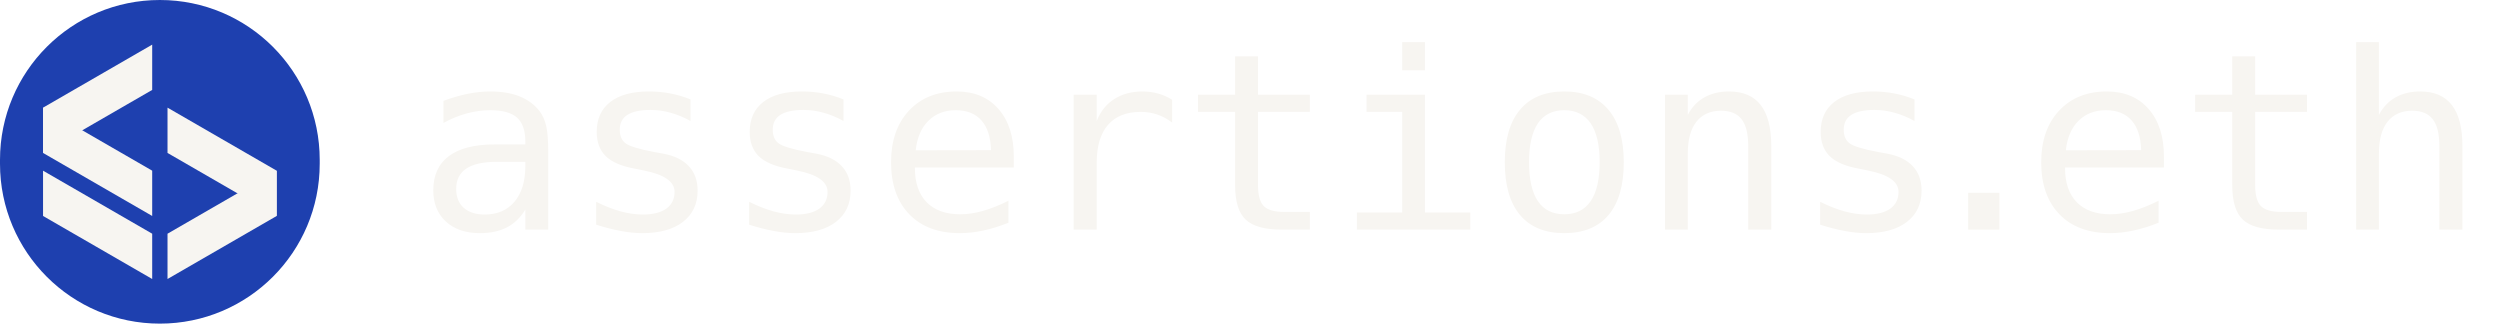
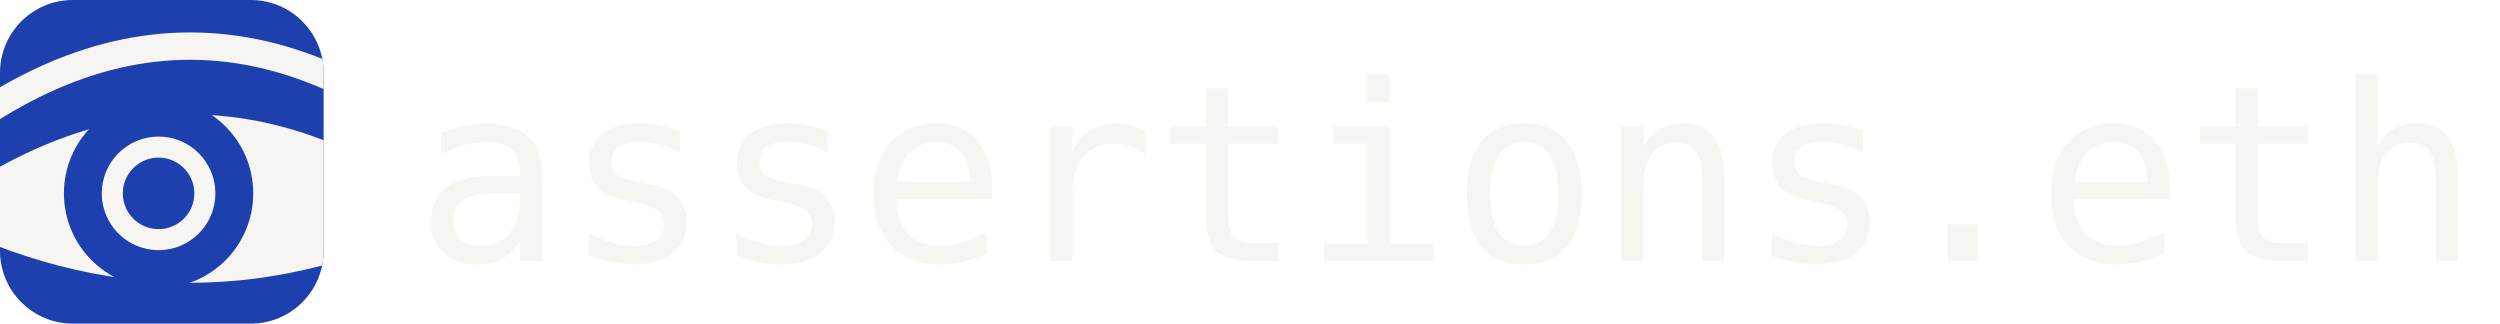
<svg xmlns="http://www.w3.org/2000/svg" viewBox="36.54 19.17 300.27 38.87">
  <defs>
    <style>
-       .bg { fill: #1e40af; }
-       .fg { fill: #f7f5f1; }
-       .wm { fill: #f7f5f1; font-family: 'JetBrains Mono', JetBrainsMono-Regular, monospace; font-size: 29.634px; }
+       .wm { fill: #f7f5f1; font-family: 'JetBrains Mono', JetBrainsMono-Regular, monospace; font-size: 29.5px; }
    </style>
  </defs>
-   <rect class="bg" x="36.54" y="19.17" width="38.4" height="38.87" rx="19.2" ry="19.2" />
-   <polygon class="fg" points="41.71,32.1 54.82,39.67 54.82,45.11 41.71,37.54" />
-   <polygon class="fg" points="41.71,37.54 54.82,29.97 54.82,24.53 41.71,32.1" />
-   <polygon class="fg" points="69.77,45.11 56.66,37.54 56.66,32.1 69.77,39.67" />
-   <polygon class="fg" points="69.77,39.67 56.66,47.24 56.66,52.68 69.77,45.11" />
-   <polygon class="fg" points="41.71,39.67 54.82,47.24 54.82,52.68 41.71,45.11" />
-   <text class="wm" transform="translate(86.6 46.75) scale(1.03 1)">
+   <svg x="36.54" y="19.17" width="38.87" height="38.87" viewBox="0 0 40 40">
+     <clipPath id="eye-clip">
+       <rect width="40" height="40" rx="9" />
+     </clipPath>
+     <rect width="40" height="40" rx="9" fill="#1e40af" />
+     <g clip-path="url(#eye-clip)">
+       <g transform="translate(23.5 26.5) scale(1.3)">
+         <path d="M-28 -3 Q0 -29 28 -3" fill="none" stroke="#f7f5f1" stroke-width="2.6" stroke-linecap="round" />
+         <path d="M-25 0 Q0 -19 25 0 Q0 13 -25 0 Z" fill="#f7f5f1" />
+         <circle cx="-3" cy="-2" r="9" fill="#1e40af" />
+         <circle cx="-3" cy="-2" r="4.4" fill="none" stroke="#f7f5f1" stroke-width="2" />
+       </g>
+     </g>
+   </svg>
+   <text class="wm" transform="translate(86.41 50.5)">
    <tspan x="0" y="0">assertions</tspan>
-     <tspan x="173.83" y="0">.</tspan>
-     <tspan x="187.64" y="0">eth</tspan>
+     <tspan x="177" y="0">.</tspan>
+     <tspan x="194.7" y="0">eth</tspan>
  </text>
</svg>
